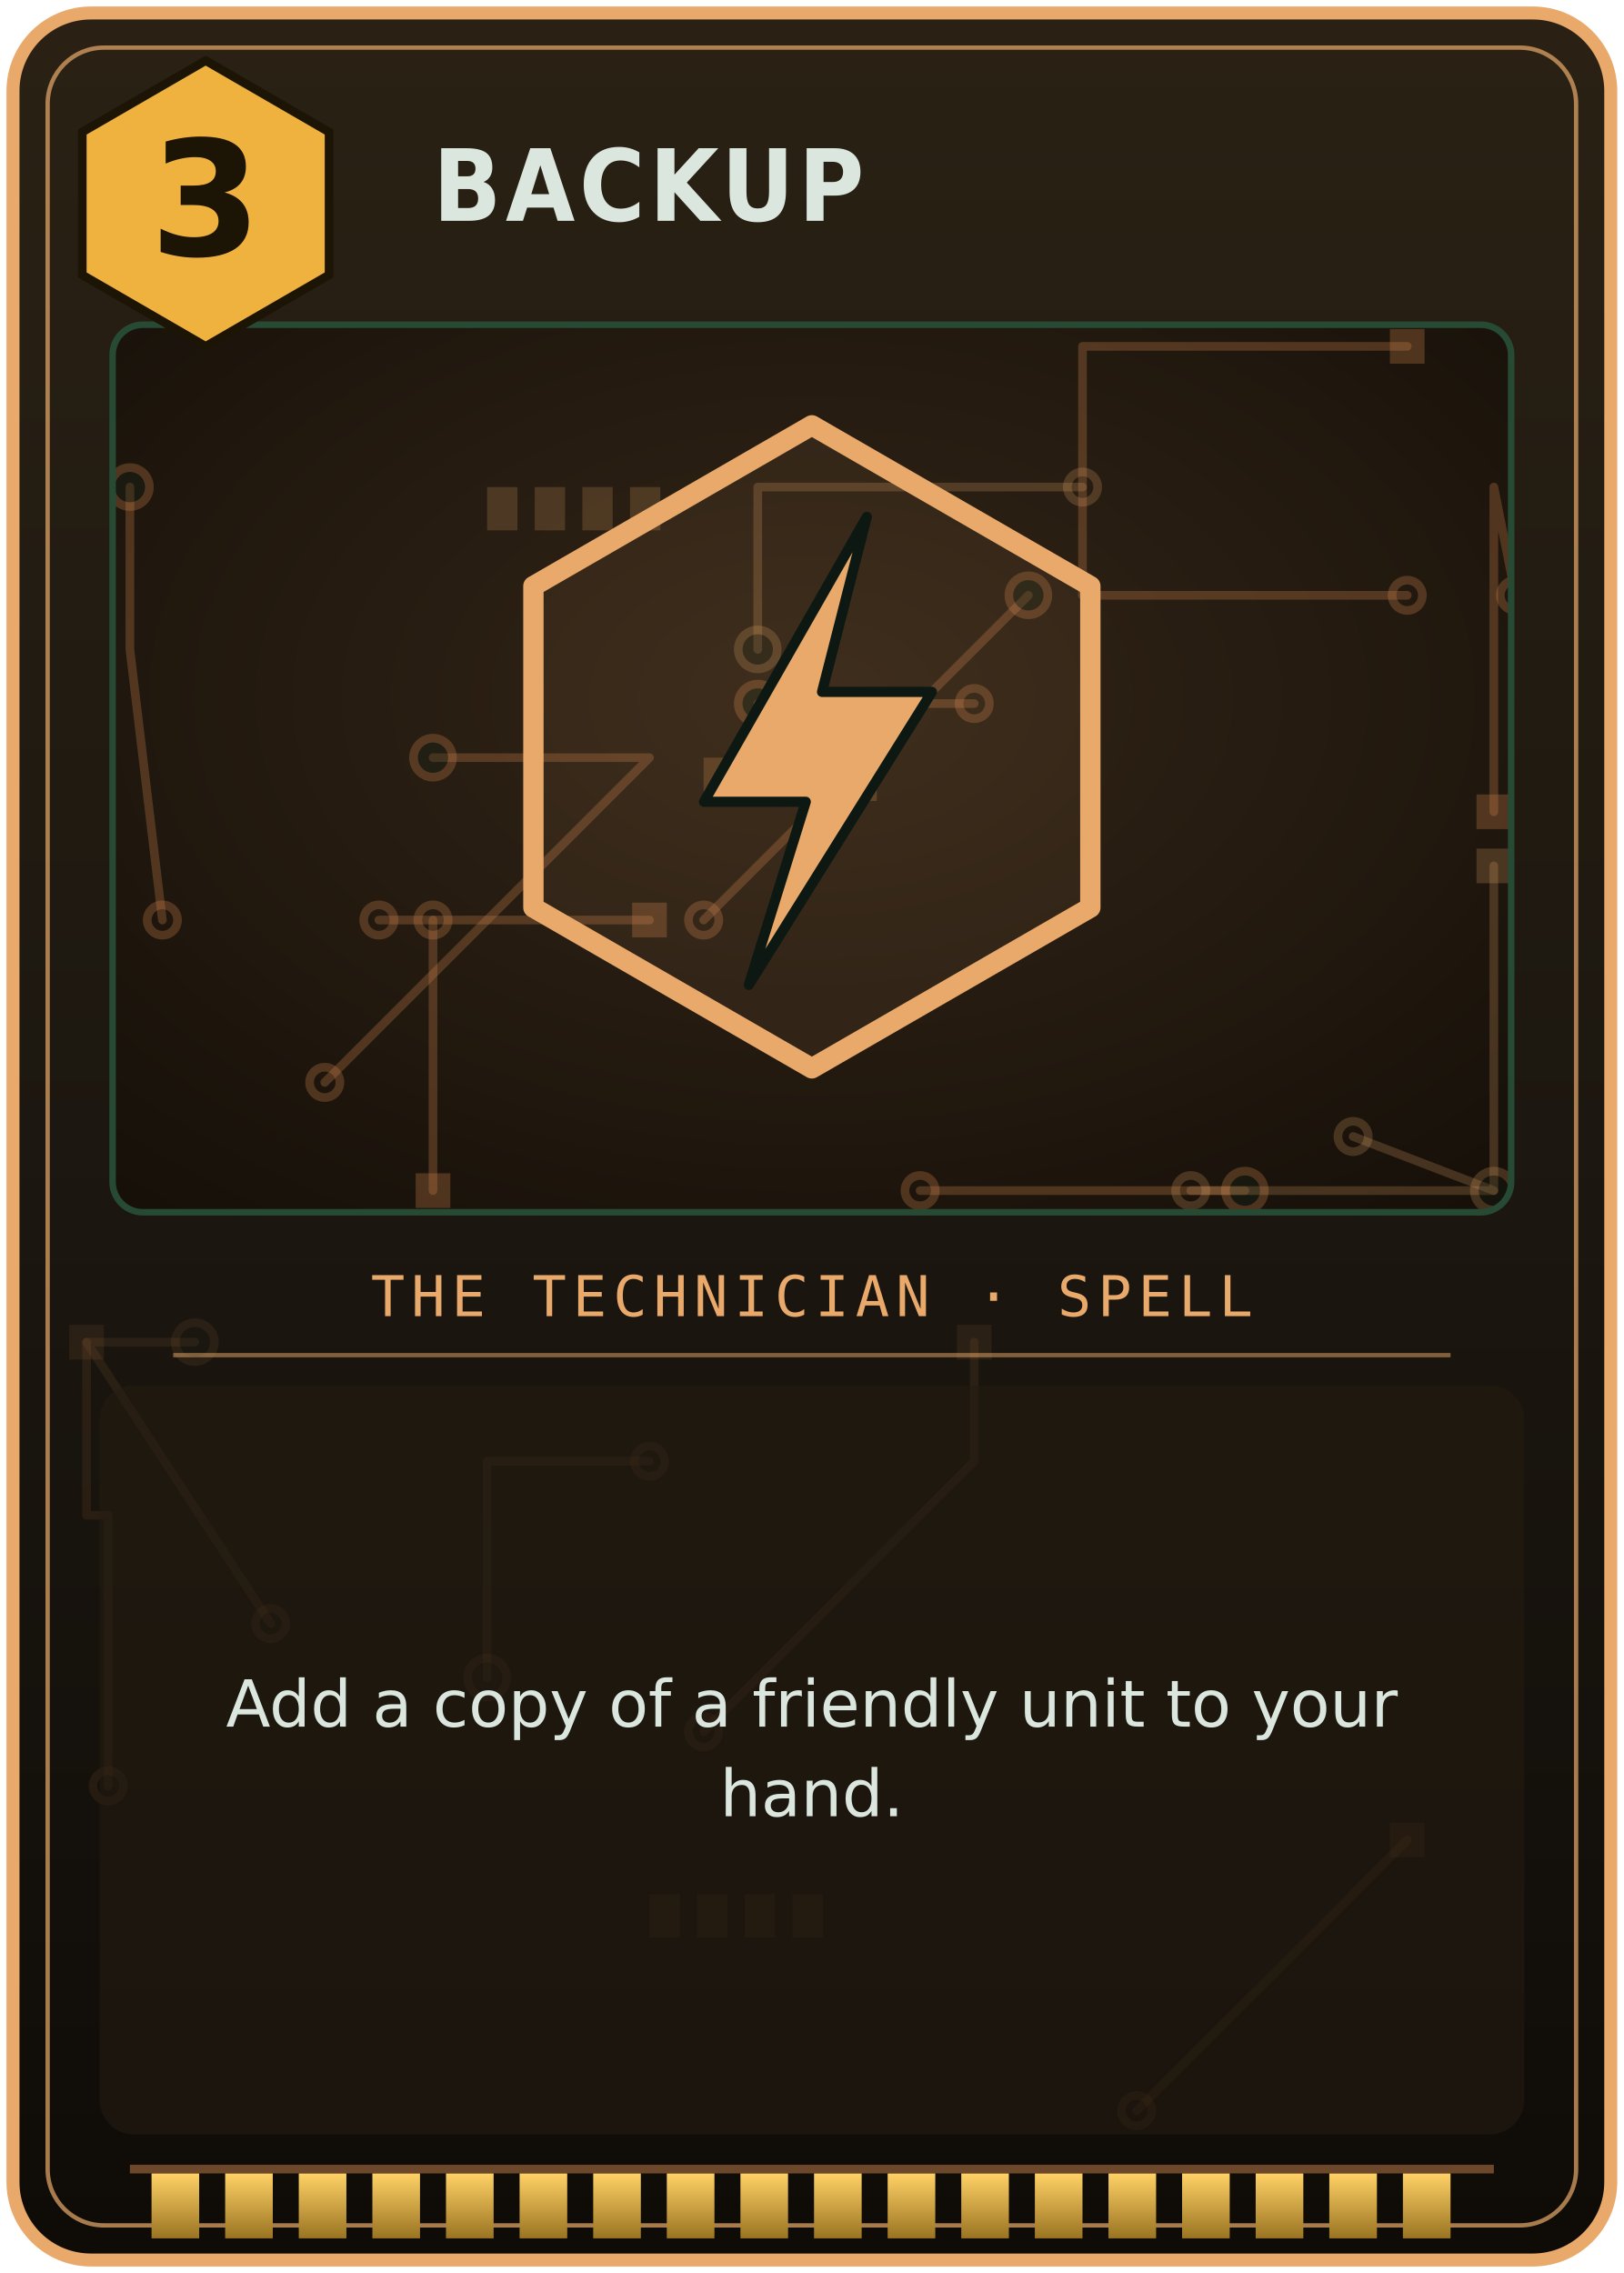
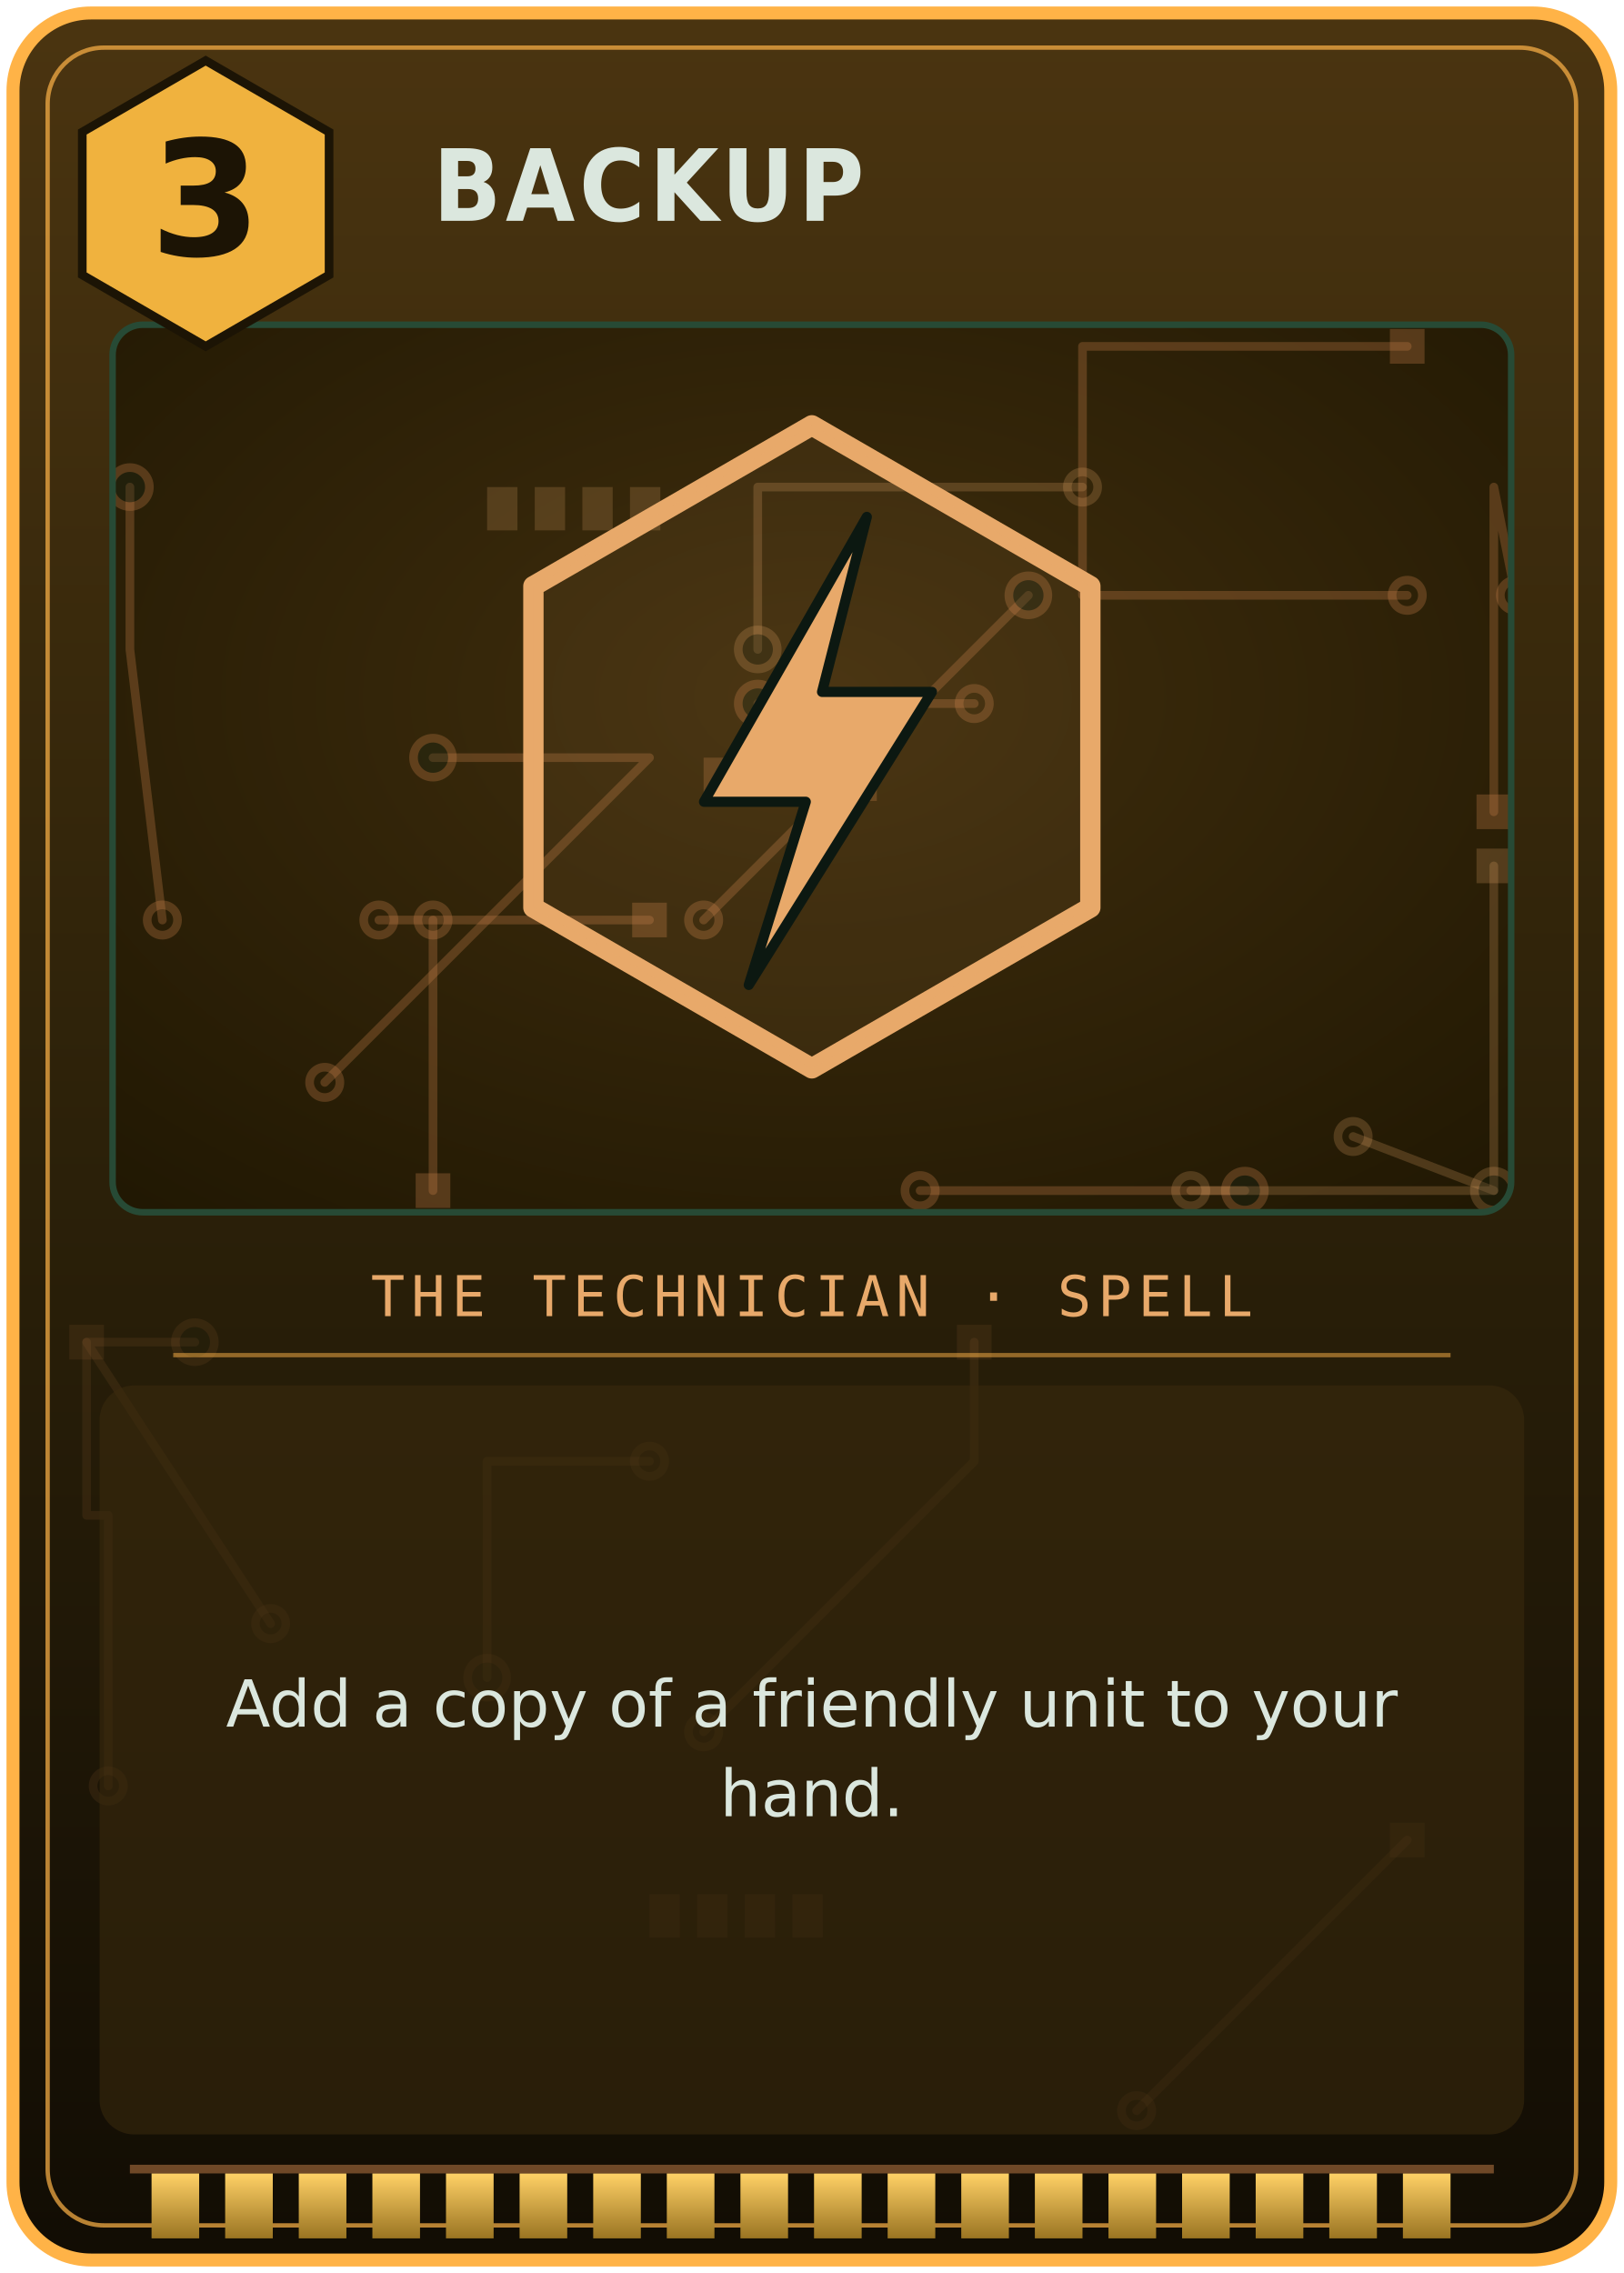
<svg xmlns="http://www.w3.org/2000/svg" width="750" height="1050" viewBox="0 0 750 1050">
  <defs>
    <linearGradient id="bggrad" x1="0" y1="0" x2="0" y2="1">
-       <stop offset="0" stop-color="#2a2114" />
-       <stop offset="0.5" stop-color="#1c1710" />
-       <stop offset="1" stop-color="#0f0c08" />
+       <stop offset="0" stop-color="#4a3410" />
+       <stop offset="0.5" stop-color="#2c2109" />
+       <stop offset="1" stop-color="#120d04" />
    </linearGradient>
    <radialGradient id="artgrad" cx="0.5" cy="0.42" r="0.75">
-       <stop offset="0" stop-color="#332517" />
-       <stop offset="1" stop-color="#161009" />
+       <stop offset="0" stop-color="#402e0d" />
+       <stop offset="1" stop-color="#211803" />
    </radialGradient>
    <linearGradient id="guldgrad" x1="0" y1="0" x2="0" y2="1">
      <stop offset="0" stop-color="#ffd166" />
      <stop offset="1" stop-color="#9a7422" />
    </linearGradient>
    <clipPath id="artclip">
      <rect x="52" y="150" width="646" height="410" rx="14" />
    </clipPath>
  </defs>
-   <rect x="6" y="6" width="738" height="1038" rx="36" fill="url(#bggrad)" stroke="#e8a96a" stroke-width="6" />
-   <rect x="22" y="22" width="706" height="1006" rx="26" fill="none" stroke="#e8a96a" stroke-width="2" opacity="0.7" />
+   <rect x="6" y="6" width="738" height="1038" rx="36" fill="url(#bggrad)" stroke="#ffb347" stroke-width="6" />
+   <rect x="22" y="22" width="706" height="1006" rx="26" fill="none" stroke="#ffb347" stroke-width="2" opacity="0.7" />
  <circle cx="300" cy="675" r="7" fill="none" stroke="#c9814a" stroke-width="4" opacity="0.1" />
  <path d="M 300 675 L 225 675 L 225 775" fill="none" stroke="#c9814a" stroke-width="4" stroke-linecap="round" stroke-linejoin="round" opacity="0.1" />
  <circle cx="225" cy="775" r="9" fill="#122419" stroke="#c9814a" stroke-width="4" opacity="0.1" />
  <circle cx="50" cy="825" r="7" fill="none" stroke="#c9814a" stroke-width="4" opacity="0.1" />
  <path d="M 50 825 L 50 700 L 40 700 L 40 620" fill="none" stroke="#c9814a" stroke-width="4" stroke-linecap="round" stroke-linejoin="round" opacity="0.1" />
  <rect x="32" y="612" width="16" height="16" fill="#c9814a" opacity="0.1" />
  <circle cx="525" cy="975" r="7" fill="none" stroke="#c9814a" stroke-width="4" opacity="0.1" />
  <path d="M 525 975 L 650 850" fill="none" stroke="#c9814a" stroke-width="4" stroke-linecap="round" stroke-linejoin="round" opacity="0.1" />
  <rect x="642" y="842" width="16" height="16" fill="#c9814a" opacity="0.1" />
  <circle cx="125" cy="750" r="7" fill="none" stroke="#c9814a" stroke-width="4" opacity="0.1" />
  <path d="M 125 750 L 40 620 L 90 620" fill="none" stroke="#c9814a" stroke-width="4" stroke-linecap="round" stroke-linejoin="round" opacity="0.1" />
  <circle cx="90" cy="620" r="9" fill="#122419" stroke="#c9814a" stroke-width="4" opacity="0.1" />
  <circle cx="325" cy="800" r="7" fill="none" stroke="#c9814a" stroke-width="4" opacity="0.1" />
  <path d="M 325 800 L 450 675 L 450 620" fill="none" stroke="#c9814a" stroke-width="4" stroke-linecap="round" stroke-linejoin="round" opacity="0.1" />
  <rect x="442" y="612" width="16" height="16" fill="#c9814a" opacity="0.1" />
  <rect x="300" y="875" width="14" height="20" fill="#c9814a" opacity="0.09" />
  <rect x="322" y="875" width="14" height="20" fill="#c9814a" opacity="0.09" />
  <rect x="344" y="875" width="14" height="20" fill="#c9814a" opacity="0.09" />
  <rect x="366" y="875" width="14" height="20" fill="#c9814a" opacity="0.09" />
  <g clip-path="url(#artclip)">
    <rect x="52" y="150" width="646" height="410" fill="url(#artgrad)" />
    <circle cx="425" cy="550" r="7" fill="none" stroke="#c9814a" stroke-width="4" opacity="0.3" />
    <path d="M 425 550 L 575 550" fill="none" stroke="#c9814a" stroke-width="4" stroke-linecap="round" stroke-linejoin="round" opacity="0.3" />
    <circle cx="575" cy="550" r="9" fill="#122419" stroke="#c9814a" stroke-width="4" opacity="0.3" />
    <circle cx="75" cy="425" r="7" fill="none" stroke="#c9814a" stroke-width="4" opacity="0.3" />
    <path d="M 75 425 L 60 300 L 60 225" fill="none" stroke="#c9814a" stroke-width="4" stroke-linecap="round" stroke-linejoin="round" opacity="0.3" />
    <circle cx="60" cy="225" r="9" fill="#122419" stroke="#c9814a" stroke-width="4" opacity="0.3" />
    <circle cx="175" cy="425" r="7" fill="none" stroke="#c9814a" stroke-width="4" opacity="0.3" />
    <path d="M 175 425 L 300 425" fill="none" stroke="#c9814a" stroke-width="4" stroke-linecap="round" stroke-linejoin="round" opacity="0.3" />
    <rect x="292" y="417" width="16" height="16" fill="#c9814a" opacity="0.3" />
    <circle cx="450" cy="325" r="7" fill="none" stroke="#c9814a" stroke-width="4" opacity="0.3" />
    <path d="M 450 325 L 350 325" fill="none" stroke="#c9814a" stroke-width="4" stroke-linecap="round" stroke-linejoin="round" opacity="0.3" />
    <circle cx="350" cy="325" r="9" fill="#122419" stroke="#c9814a" stroke-width="4" opacity="0.3" />
    <circle cx="150" cy="500" r="7" fill="none" stroke="#c9814a" stroke-width="4" opacity="0.3" />
    <path d="M 150 500 L 300 350 L 200 350" fill="none" stroke="#c9814a" stroke-width="4" stroke-linecap="round" stroke-linejoin="round" opacity="0.3" />
    <circle cx="200" cy="350" r="9" fill="#122419" stroke="#c9814a" stroke-width="4" opacity="0.3" />
    <circle cx="325" cy="425" r="7" fill="none" stroke="#c9814a" stroke-width="4" opacity="0.3" />
    <path d="M 325 425 L 475 275" fill="none" stroke="#c9814a" stroke-width="4" stroke-linecap="round" stroke-linejoin="round" opacity="0.3" />
    <circle cx="475" cy="275" r="9" fill="#122419" stroke="#c9814a" stroke-width="4" opacity="0.3" />
    <circle cx="700" cy="275" r="7" fill="none" stroke="#c9814a" stroke-width="4" opacity="0.3" />
    <path d="M 700 275 L 690 225 L 690 225 L 690 375" fill="none" stroke="#c9814a" stroke-width="4" stroke-linecap="round" stroke-linejoin="round" opacity="0.3" />
    <rect x="682" y="367" width="16" height="16" fill="#c9814a" opacity="0.3" />
    <circle cx="650" cy="275" r="7" fill="none" stroke="#c9814a" stroke-width="4" opacity="0.3" />
    <path d="M 650 275 L 500 275 L 500 160 L 650 160" fill="none" stroke="#c9814a" stroke-width="4" stroke-linecap="round" stroke-linejoin="round" opacity="0.3" />
    <rect x="642" y="152" width="16" height="16" fill="#c9814a" opacity="0.3" />
    <circle cx="200" cy="425" r="7" fill="none" stroke="#c9814a" stroke-width="4" opacity="0.3" />
    <path d="M 200 425 L 200 550" fill="none" stroke="#c9814a" stroke-width="4" stroke-linecap="round" stroke-linejoin="round" opacity="0.3" />
    <rect x="192" y="542" width="16" height="16" fill="#c9814a" opacity="0.3" />
    <rect x="325" y="350" width="14" height="20" fill="#c9814a" opacity="0.27" />
    <rect x="347" y="350" width="14" height="20" fill="#c9814a" opacity="0.27" />
    <rect x="369" y="350" width="14" height="20" fill="#c9814a" opacity="0.27" />
    <rect x="391" y="350" width="14" height="20" fill="#c9814a" opacity="0.27" />
    <circle cx="550" cy="550" r="7" fill="none" stroke="#e8a96a" stroke-width="4" opacity="0.22" />
    <path d="M 550 550 L 690 550 L 690 550 L 690 400" fill="none" stroke="#e8a96a" stroke-width="4" stroke-linecap="round" stroke-linejoin="round" opacity="0.22" />
    <rect x="682" y="392" width="16" height="16" fill="#e8a96a" opacity="0.22" />
    <circle cx="500" cy="225" r="7" fill="none" stroke="#e8a96a" stroke-width="4" opacity="0.22" />
    <path d="M 500 225 L 350 225 L 350 300" fill="none" stroke="#e8a96a" stroke-width="4" stroke-linecap="round" stroke-linejoin="round" opacity="0.22" />
    <circle cx="350" cy="300" r="9" fill="#122419" stroke="#e8a96a" stroke-width="4" opacity="0.22" />
    <circle cx="625" cy="525" r="7" fill="none" stroke="#e8a96a" stroke-width="4" opacity="0.22" />
    <path d="M 625 525 L 690 550" fill="none" stroke="#e8a96a" stroke-width="4" stroke-linecap="round" stroke-linejoin="round" opacity="0.22" />
    <circle cx="690" cy="550" r="9" fill="#122419" stroke="#e8a96a" stroke-width="4" opacity="0.22" />
    <rect x="225" y="225" width="14" height="20" fill="#e8a96a" opacity="0.198" />
    <rect x="247" y="225" width="14" height="20" fill="#e8a96a" opacity="0.198" />
    <rect x="269" y="225" width="14" height="20" fill="#e8a96a" opacity="0.198" />
    <rect x="291" y="225" width="14" height="20" fill="#e8a96a" opacity="0.198" />
    <g transform="translate(375 345) scale(0.940) translate(-375 -345)">
      <polygon points="511.832,266 511.832,424 375,503 238.168,424 238.168,266 375,187" fill="none" stroke="#e8a96a" stroke-width="10" stroke-linejoin="round" />
      <polygon points="511.832,266 511.832,424 375,503 238.168,424 238.168,266 375,187" fill="#e8a96a" opacity="0.07" />
      <path d="M 402 232 L 322 372 L 372 372 L 344 462 L 434 318 L 380 318 Z" fill="#e8a96a" stroke="#0c1811" stroke-width="5" stroke-linejoin="round" />
    </g>
  </g>
  <rect x="52" y="150" width="646" height="410" rx="14" fill="none" stroke="#274a35" stroke-width="3" />
  <text x="200" y="102" font-family="DejaVu Sans Condensed" font-weight="bold" font-size="46" letter-spacing="2" fill="#dbe7de">BACKUP</text>
  <polygon points="95,28 152,61 152,127 95,160 38,127 38,61" fill="#f0b23e" stroke="#1c1405" stroke-width="4" />
  <text x="95" y="118" text-anchor="middle" font-family="DejaVu Sans" font-weight="bold" font-size="74" fill="#1c1405">3</text>
  <text x="375" y="608" text-anchor="middle" font-family="DejaVu Sans Mono" font-size="26" letter-spacing="3" fill="#e8a96a">THE TECHNICIAN · SPELL</text>
-   <line x1="80" y1="626" x2="670" y2="626" stroke="#e8a96a" stroke-width="2" opacity="0.5" />
-   <rect x="46" y="640" width="658" height="346" rx="16" fill="#241c11" opacity="0.55" />
+   <line x1="80" y1="626" x2="670" y2="626" stroke="#ffb347" stroke-width="2" opacity="0.5" />
+   <rect x="46" y="640" width="658" height="346" rx="16" fill="#3a2a0c" opacity="0.55" />
  <text x="375" y="797.6" text-anchor="middle" font-family="DejaVu Sans" font-size="30" fill="#dbe7de">Add a copy of a friendly unit to your</text>
  <text x="375" y="839.0" text-anchor="middle" font-family="DejaVu Sans" font-size="30" fill="#dbe7de">hand.</text>
  <rect x="70" y="1004" width="22" height="30" fill="url(#guldgrad)" />
  <rect x="104" y="1004" width="22" height="30" fill="url(#guldgrad)" />
  <rect x="138" y="1004" width="22" height="30" fill="url(#guldgrad)" />
  <rect x="172" y="1004" width="22" height="30" fill="url(#guldgrad)" />
  <rect x="206" y="1004" width="22" height="30" fill="url(#guldgrad)" />
  <rect x="240" y="1004" width="22" height="30" fill="url(#guldgrad)" />
  <rect x="274" y="1004" width="22" height="30" fill="url(#guldgrad)" />
  <rect x="308" y="1004" width="22" height="30" fill="url(#guldgrad)" />
  <rect x="342" y="1004" width="22" height="30" fill="url(#guldgrad)" />
  <rect x="376" y="1004" width="22" height="30" fill="url(#guldgrad)" />
  <rect x="410" y="1004" width="22" height="30" fill="url(#guldgrad)" />
  <rect x="444" y="1004" width="22" height="30" fill="url(#guldgrad)" />
  <rect x="478" y="1004" width="22" height="30" fill="url(#guldgrad)" />
  <rect x="512" y="1004" width="22" height="30" fill="url(#guldgrad)" />
  <rect x="546" y="1004" width="22" height="30" fill="url(#guldgrad)" />
  <rect x="580" y="1004" width="22" height="30" fill="url(#guldgrad)" />
  <rect x="614" y="1004" width="22" height="30" fill="url(#guldgrad)" />
  <rect x="648" y="1004" width="22" height="30" fill="url(#guldgrad)" />
  <rect x="60" y="1000" width="630" height="4" fill="#c9814a" opacity="0.5" />
</svg>
